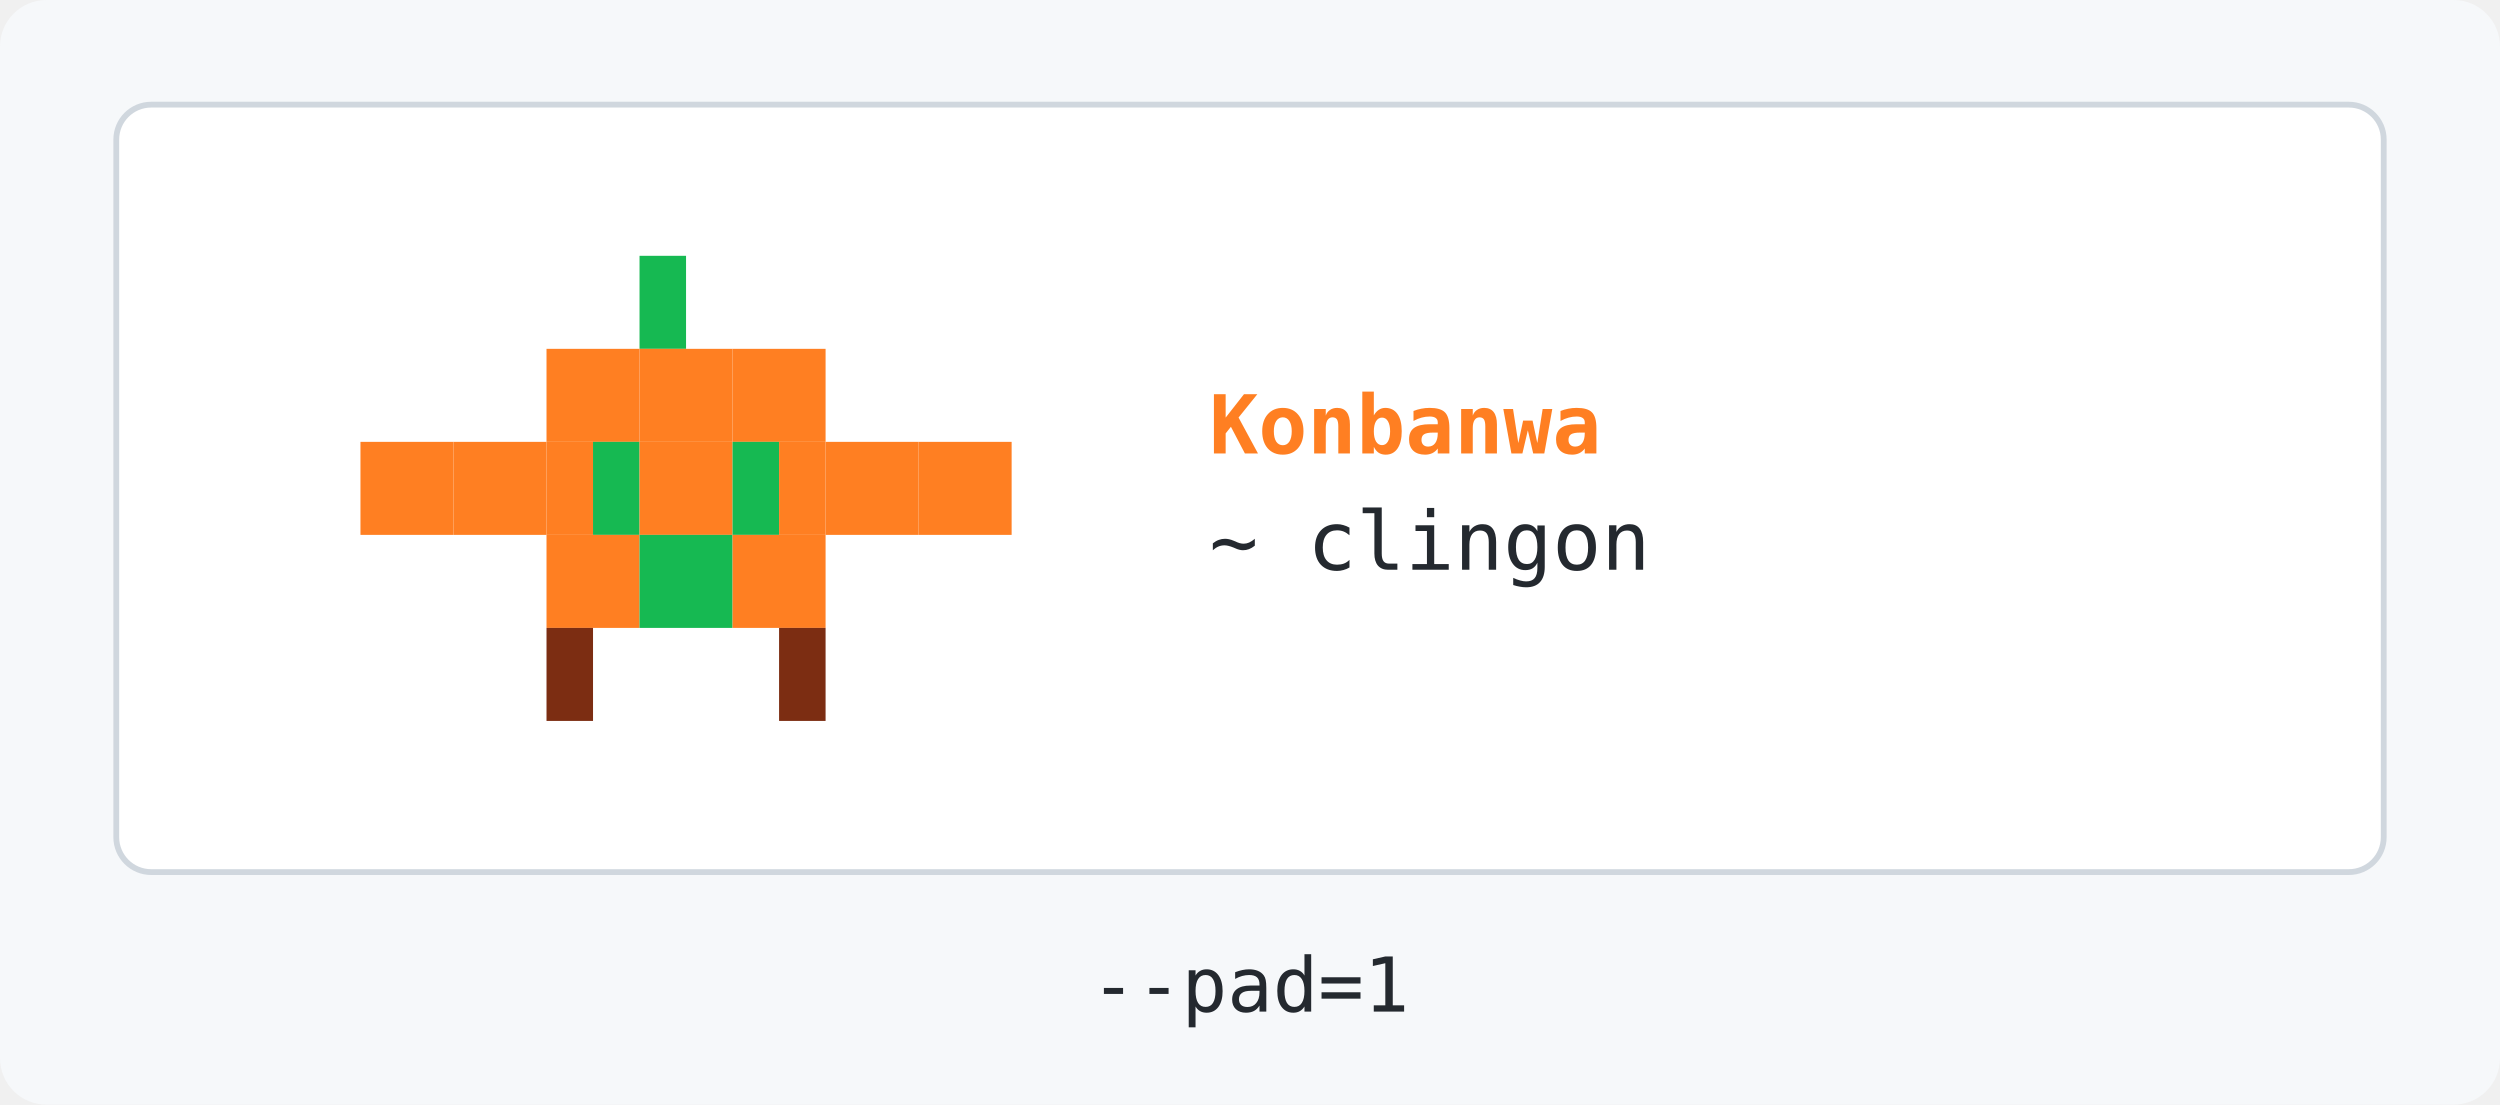
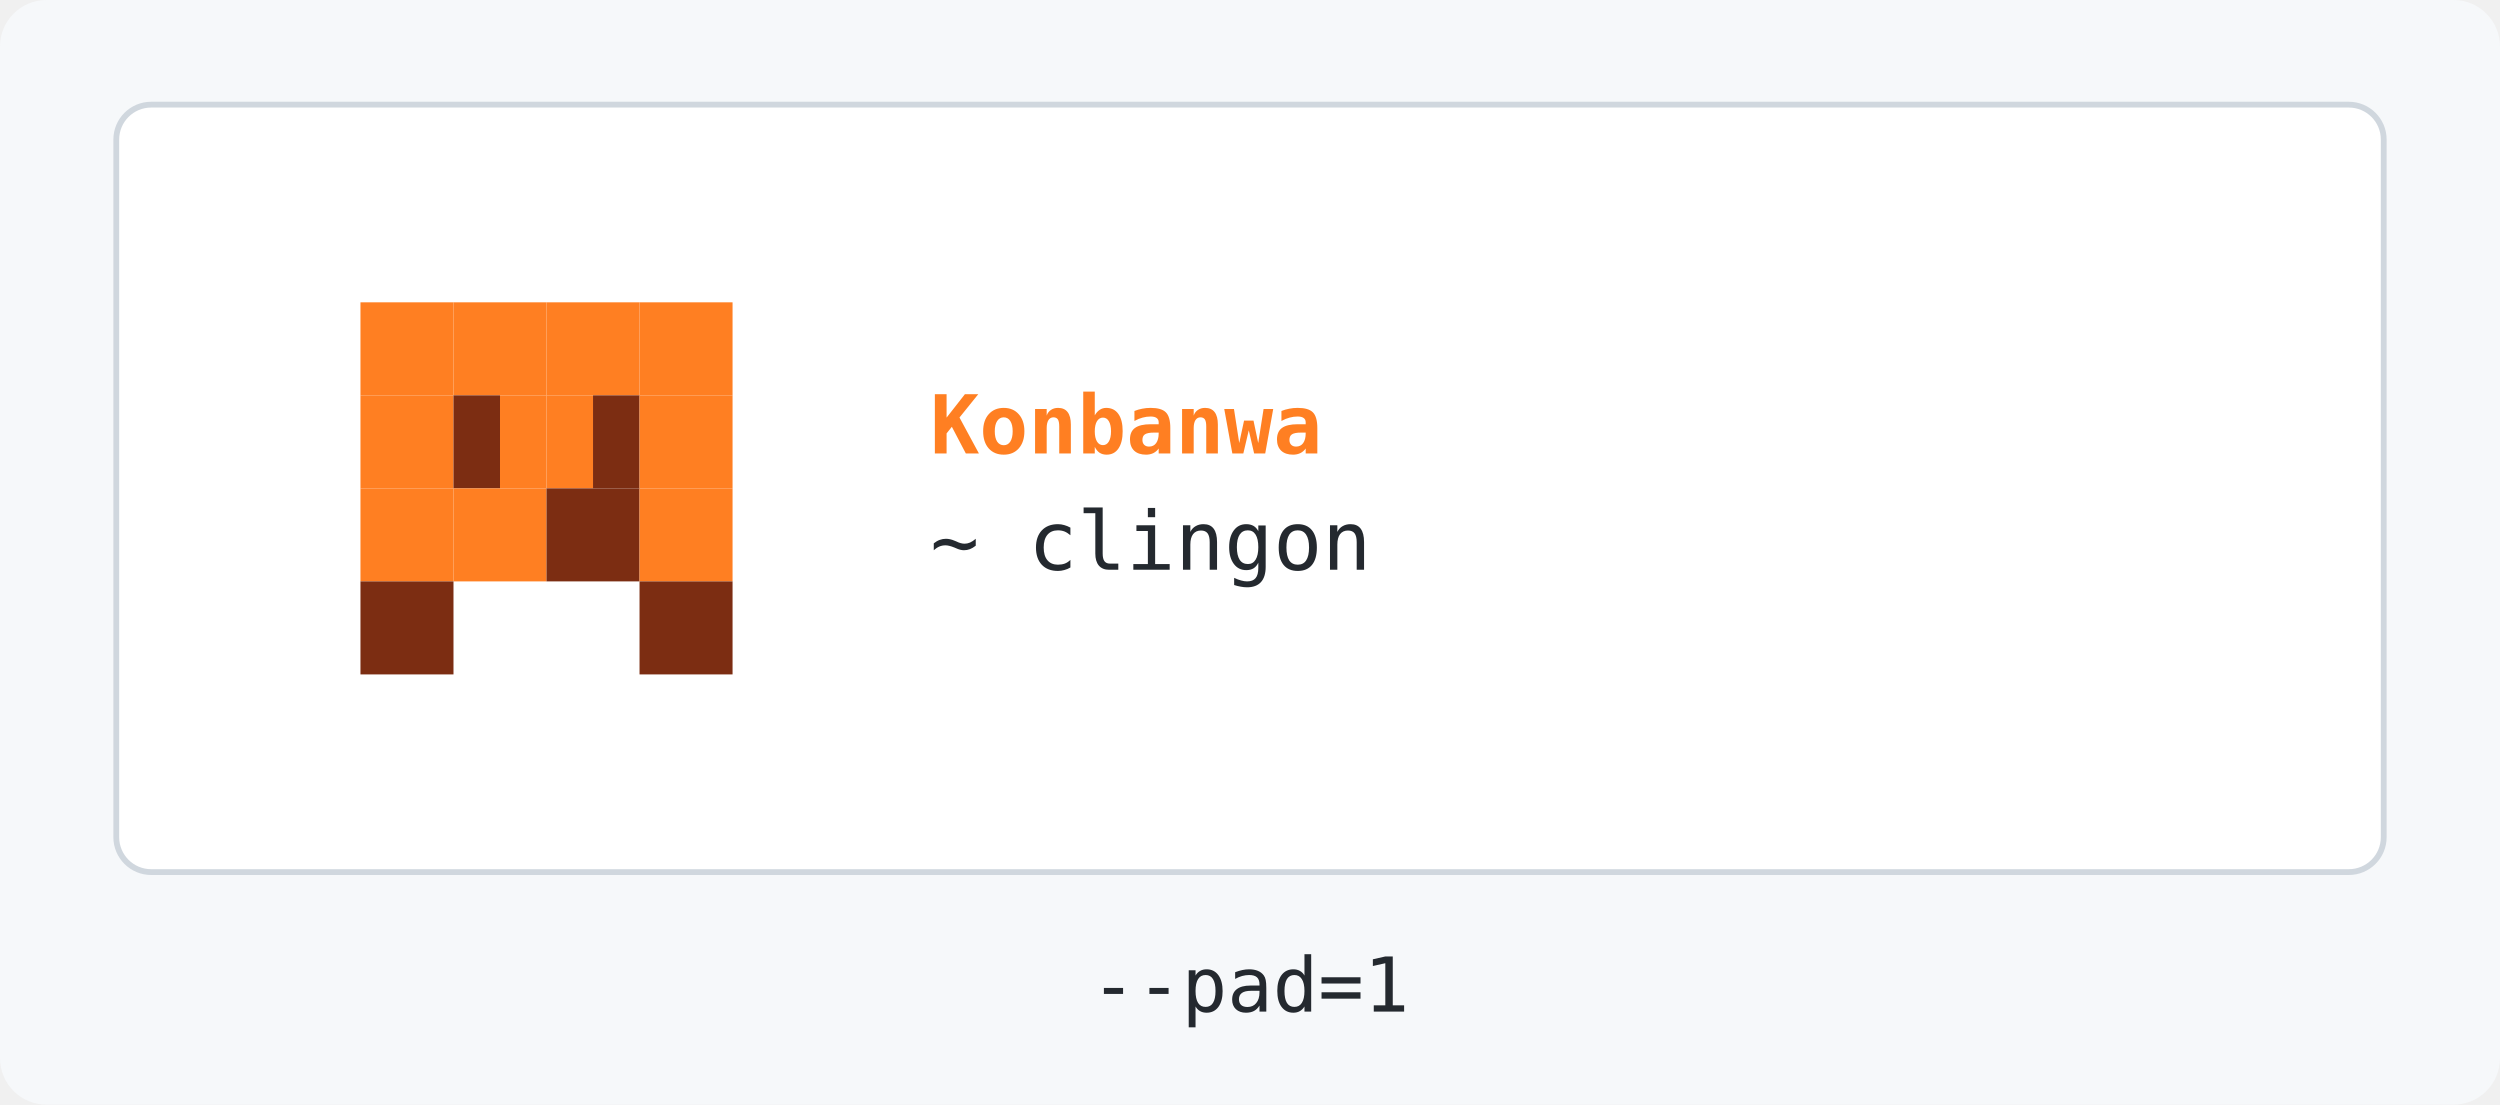
<svg xmlns="http://www.w3.org/2000/svg" width="430" height="190" viewBox="0 0 430 190" role="img" aria-label="--pad=1 clingon option example">
  <rect width="430" height="190" rx="8" fill="#f6f8fa" />
  <rect x="20" y="18" width="390" height="132" rx="6" fill="#ffffff" stroke="#d0d7de" />
-   <rect x="110" y="44" width="8" height="16" fill="#16b952" />
-   <rect x="94" y="60" width="16" height="16" fill="#ff7f22" />
-   <rect x="110" y="60" width="16" height="16" fill="#ff7f22" />
-   <rect x="126" y="60" width="16" height="16" fill="#ff7f22" />
-   <rect x="62" y="76" width="16" height="16" fill="#ff7f22" />
-   <rect x="78" y="76" width="16" height="16" fill="#ff7f22" />
-   <rect x="94" y="76" width="8" height="16" fill="#ff7f22" />
-   <rect x="102" y="76" width="8" height="16" fill="#16b952" />
-   <rect x="110" y="76" width="16" height="16" fill="#ff7f22" />
-   <rect x="126" y="76" width="8" height="16" fill="#16b952" />
-   <rect x="134" y="76" width="8" height="16" fill="#ff7f22" />
-   <rect x="142" y="76" width="16" height="16" fill="#ff7f22" />
-   <rect x="158" y="76" width="16" height="16" fill="#ff7f22" />
-   <rect x="94" y="92" width="16" height="16" fill="#ff7f22" />
-   <rect x="110" y="92" width="16" height="16" fill="#16b952" />
-   <rect x="126" y="92" width="16" height="16" fill="#ff7f22" />
-   <rect x="94" y="108" width="8" height="16" fill="#7c2d12" />
-   <rect x="134" y="108" width="8" height="16" fill="#7c2d12" />
-   <text x="208" y="78" text-anchor="start" font-family="ui-monospace, SFMono-Regular, Menlo, Consolas, monospace" font-size="14" font-weight="700" fill="#ff7f22">Konbanwa</text>
-   <text x="208" y="98" text-anchor="start" font-family="ui-monospace, SFMono-Regular, Menlo, Consolas, monospace" font-size="14" font-weight="400" fill="#24292f">~ clingon</text>
+   <rect x="62" y="52" width="16" height="16" fill="#ff7f22" />
+   <rect x="78" y="52" width="16" height="16" fill="#ff7f22" />
+   <rect x="94" y="52" width="16" height="16" fill="#ff7f22" />
+   <rect x="110" y="52" width="16" height="16" fill="#ff7f22" />
+   <rect x="62" y="68" width="16" height="16" fill="#ff7f22" />
+   <rect x="78" y="68" width="8" height="16" fill="#7c2d12" />
+   <rect x="86" y="68" width="8" height="16" fill="#ff7f22" />
+   <rect x="94" y="68" width="8" height="16" fill="#ff7f22" />
+   <rect x="102" y="68" width="8" height="16" fill="#7c2d12" />
+   <rect x="110" y="68" width="16" height="16" fill="#ff7f22" />
+   <rect x="62" y="84" width="16" height="16" fill="#ff7f22" />
+   <rect x="78" y="84" width="16" height="16" fill="#ff7f22" />
+   <rect x="94" y="84" width="16" height="16" fill="#7c2d12" />
+   <rect x="110" y="84" width="16" height="16" fill="#ff7f22" />
+   <rect x="62" y="100" width="16" height="16" fill="#7c2d12" />
+   <rect x="110" y="100" width="16" height="16" fill="#7c2d12" />
+   <text x="160" y="78" text-anchor="start" font-family="ui-monospace, SFMono-Regular, Menlo, Consolas, monospace" font-size="14" font-weight="700" fill="#ff7f22">Konbanwa</text>
+   <text x="160" y="98" text-anchor="start" font-family="ui-monospace, SFMono-Regular, Menlo, Consolas, monospace" font-size="14" font-weight="400" fill="#24292f">~ clingon</text>
  <text x="215" y="174" text-anchor="middle" font-family="ui-monospace, SFMono-Regular, Menlo, Consolas, monospace" font-size="13" font-weight="400" fill="#24292f">--pad=1</text>
</svg>
